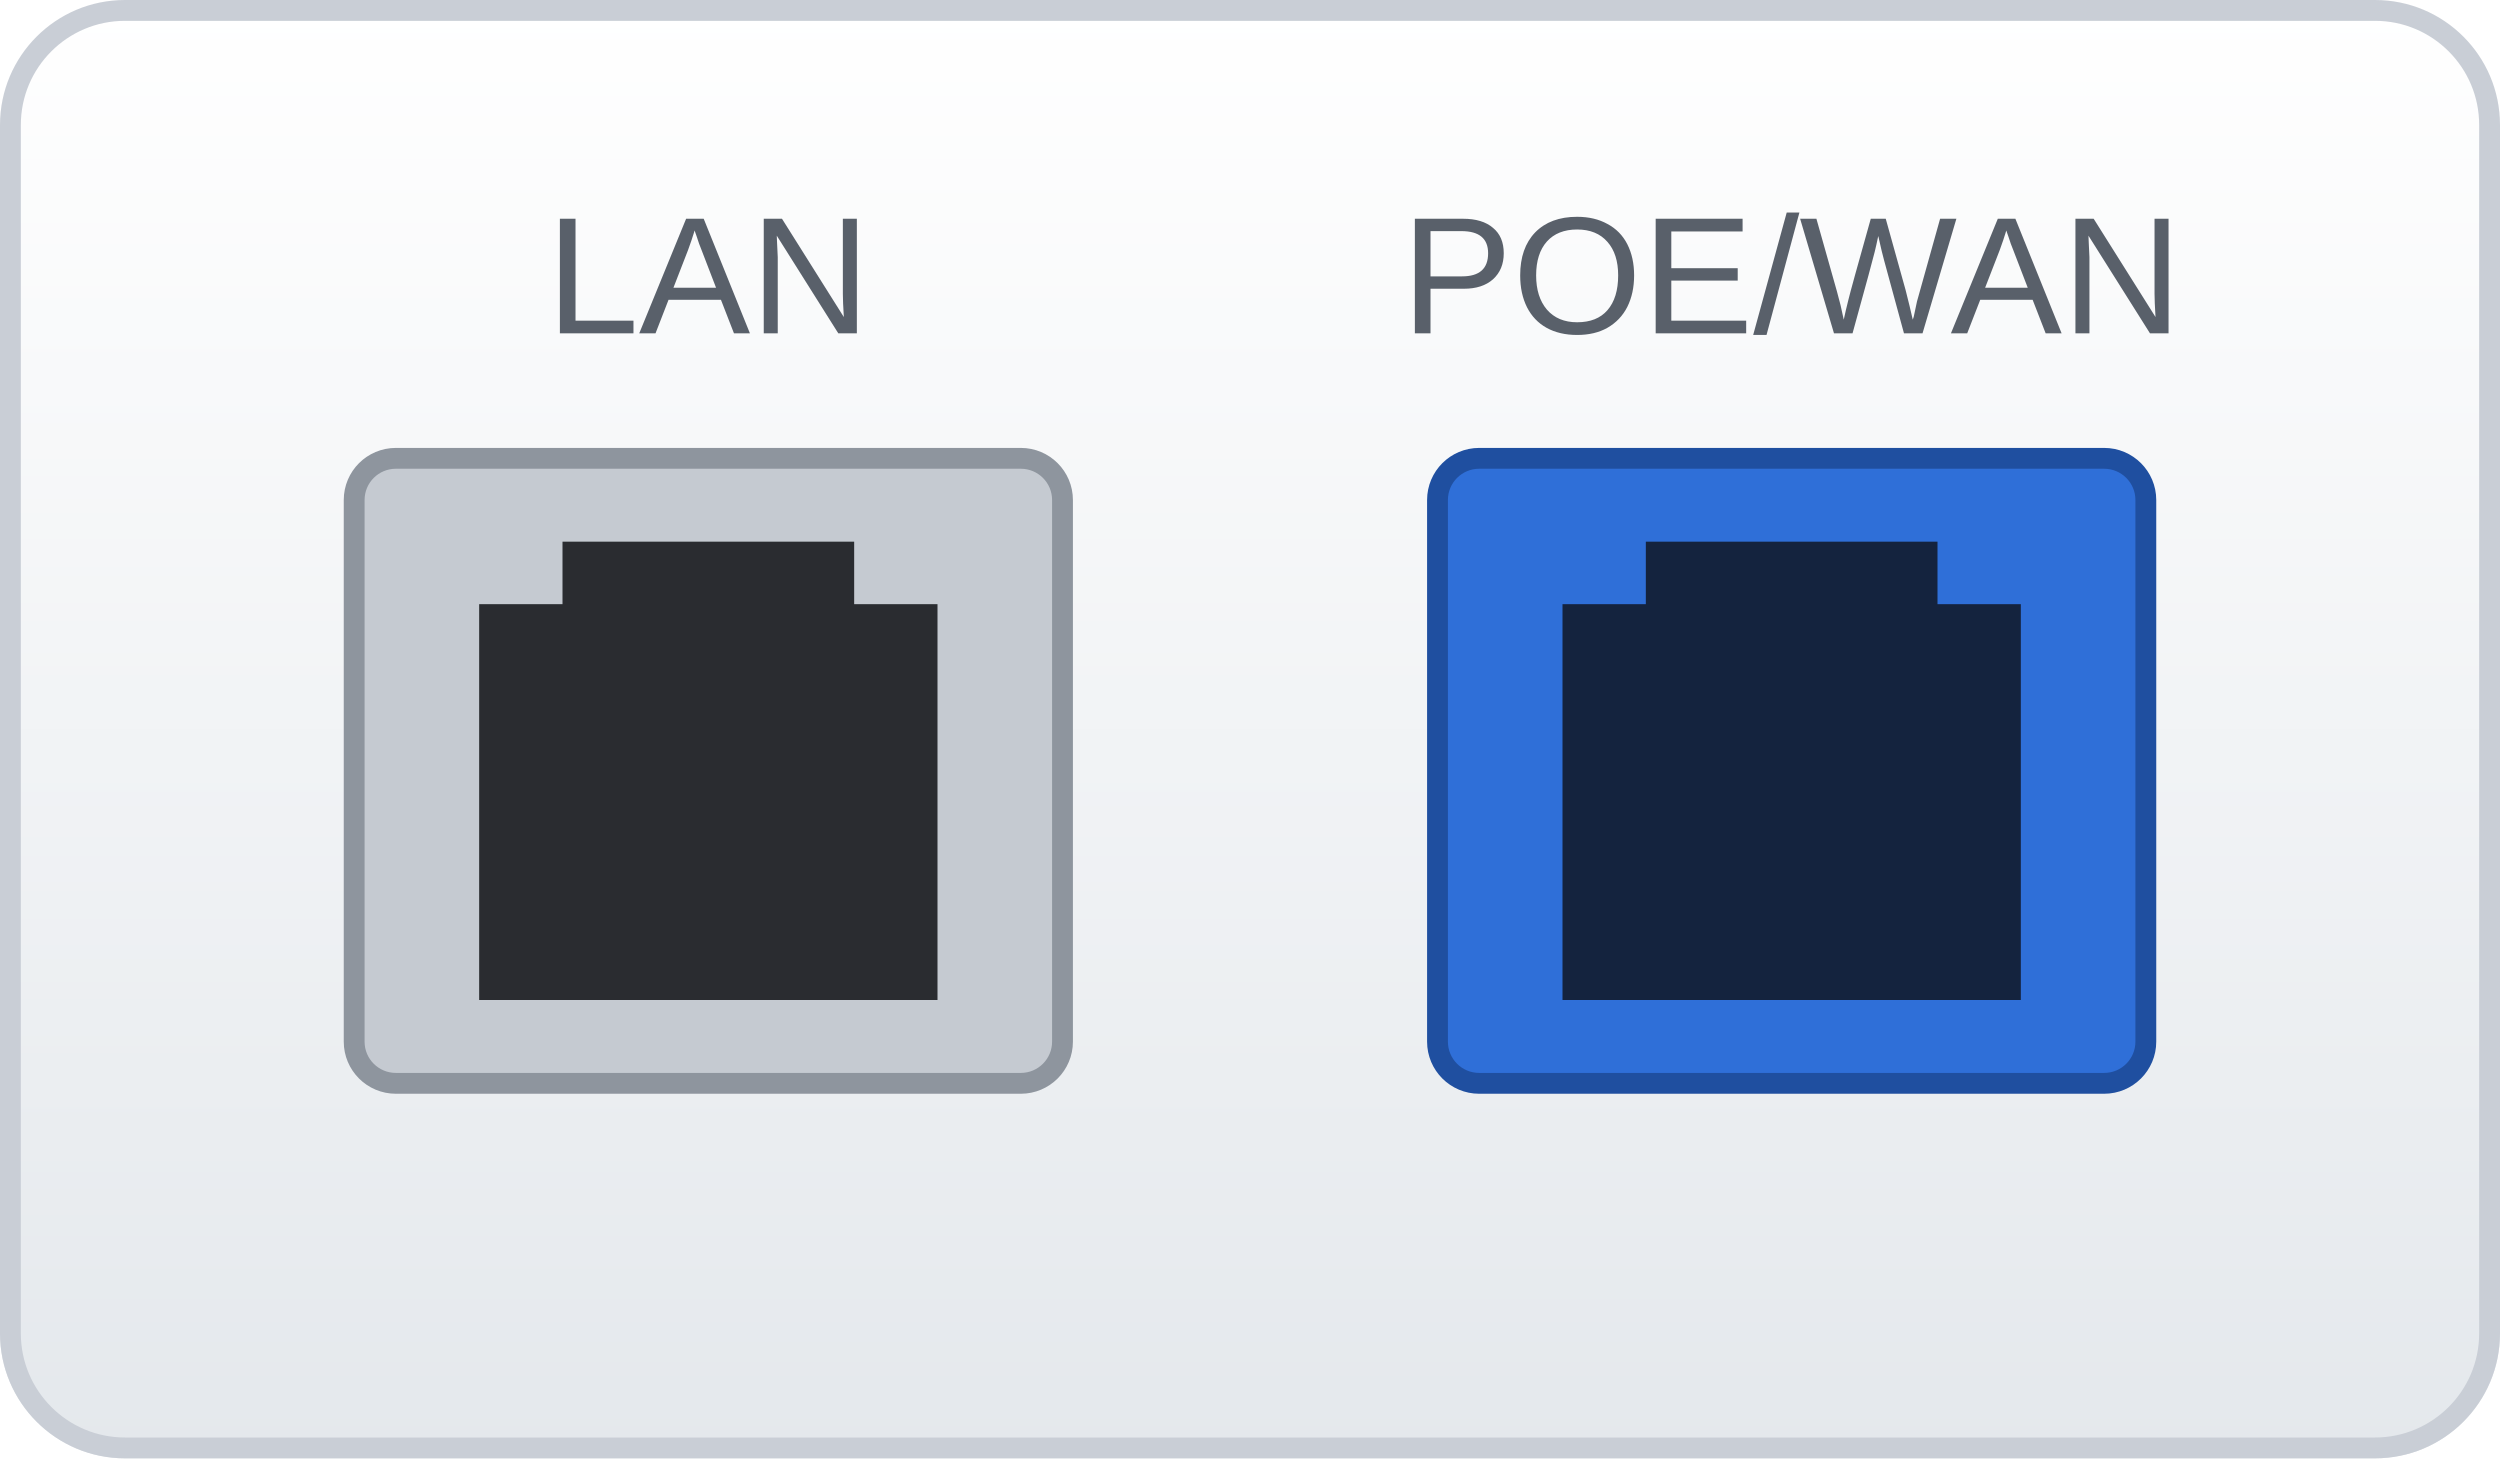
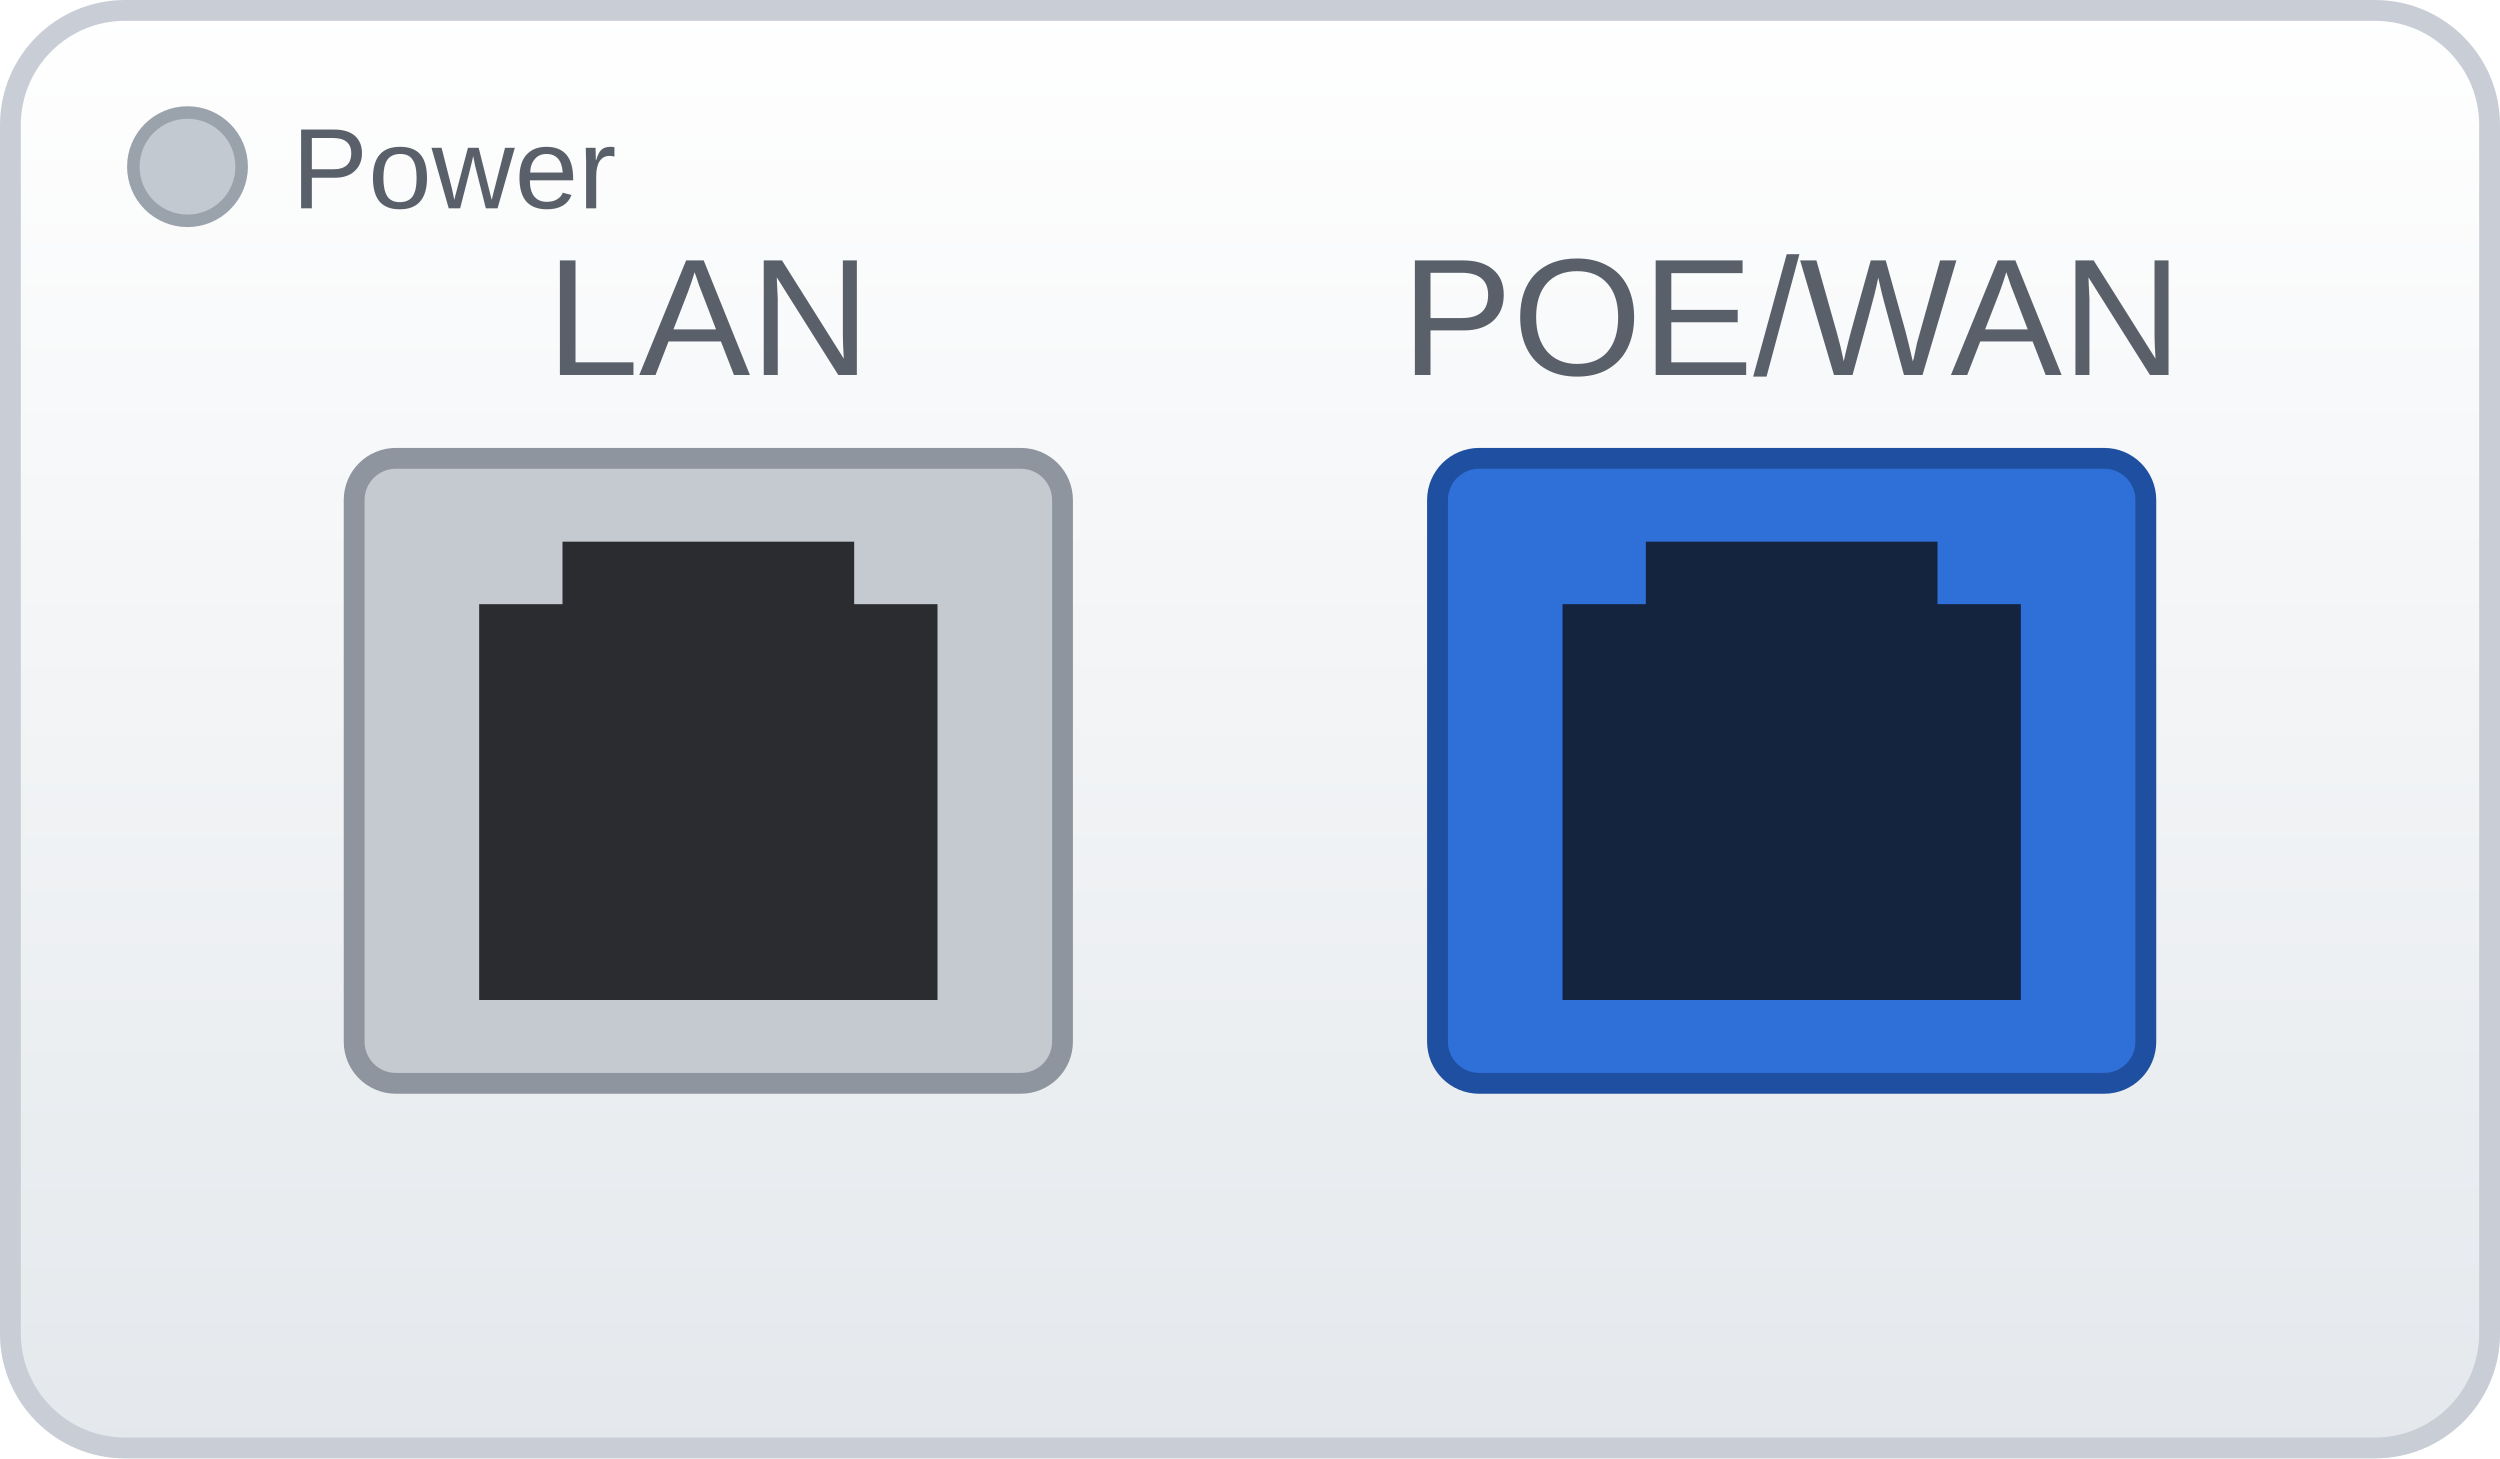
<svg xmlns="http://www.w3.org/2000/svg" viewBox="0 0 120 70" width="120" height="70">
  <defs>
    <linearGradient id="poe" x1="0" y1="0" x2="0" y2="1">
      <stop offset="0" stop-color="#FFFFFF" />
      <stop offset="1" stop-color="#E4E8EC" />
    </linearGradient>
  </defs>
  <rect width="120" height="70" rx="6" fill="url(#poe)" />
  <rect x="0.5" y="0.5" width="119" height="69" rx="5.5" fill="none" stroke="#C9CED6" stroke-width="1" />
-   <text x="34" y="16" font-size="8" text-anchor="middle" fill="#59606A" font-family="'Frutiger', 'Segoe UI', 'Helvetica Neue', Arial, sans-serif">LAN</text>
-   <text x="86" y="16" font-size="8" text-anchor="middle" fill="#59606A" font-family="'Frutiger', 'Segoe UI', 'Helvetica Neue', Arial, sans-serif">POE/WAN</text>
+   <circle cx="9" cy="8" r="2.6" fill="#C3C9D0" stroke="#9AA2AC" stroke-width="0.6" />
+   <text x="14" y="10" font-size="5.5" fill="#59606A" font-family="'Frutiger', 'Segoe UI', 'Helvetica Neue', Arial, sans-serif">Power</text>
+   <text x="34" y="18" font-size="8" text-anchor="middle" fill="#59606A" font-family="'Frutiger', 'Segoe UI', 'Helvetica Neue', Arial, sans-serif">LAN</text>
+   <text x="86" y="18" font-size="8" text-anchor="middle" fill="#59606A" font-family="'Frutiger', 'Segoe UI', 'Helvetica Neue', Arial, sans-serif">POE/WAN</text>
  <rect x="17" y="22" width="34" height="30" rx="2" fill="#C5CAD1" stroke="#8E959E" stroke-width="1" />
  <path d="M27 26 h14 v3 h4 v19 h-22 v-19 h4 z" fill="#2A2C30" />
  <rect x="69" y="22" width="34" height="30" rx="2" fill="#2F6FD8" stroke="#1F4FA0" stroke-width="1" />
  <path d="M79 26 h14 v3 h4 v19 h-22 v-19 h4 z" fill="#14233E" />
</svg>
